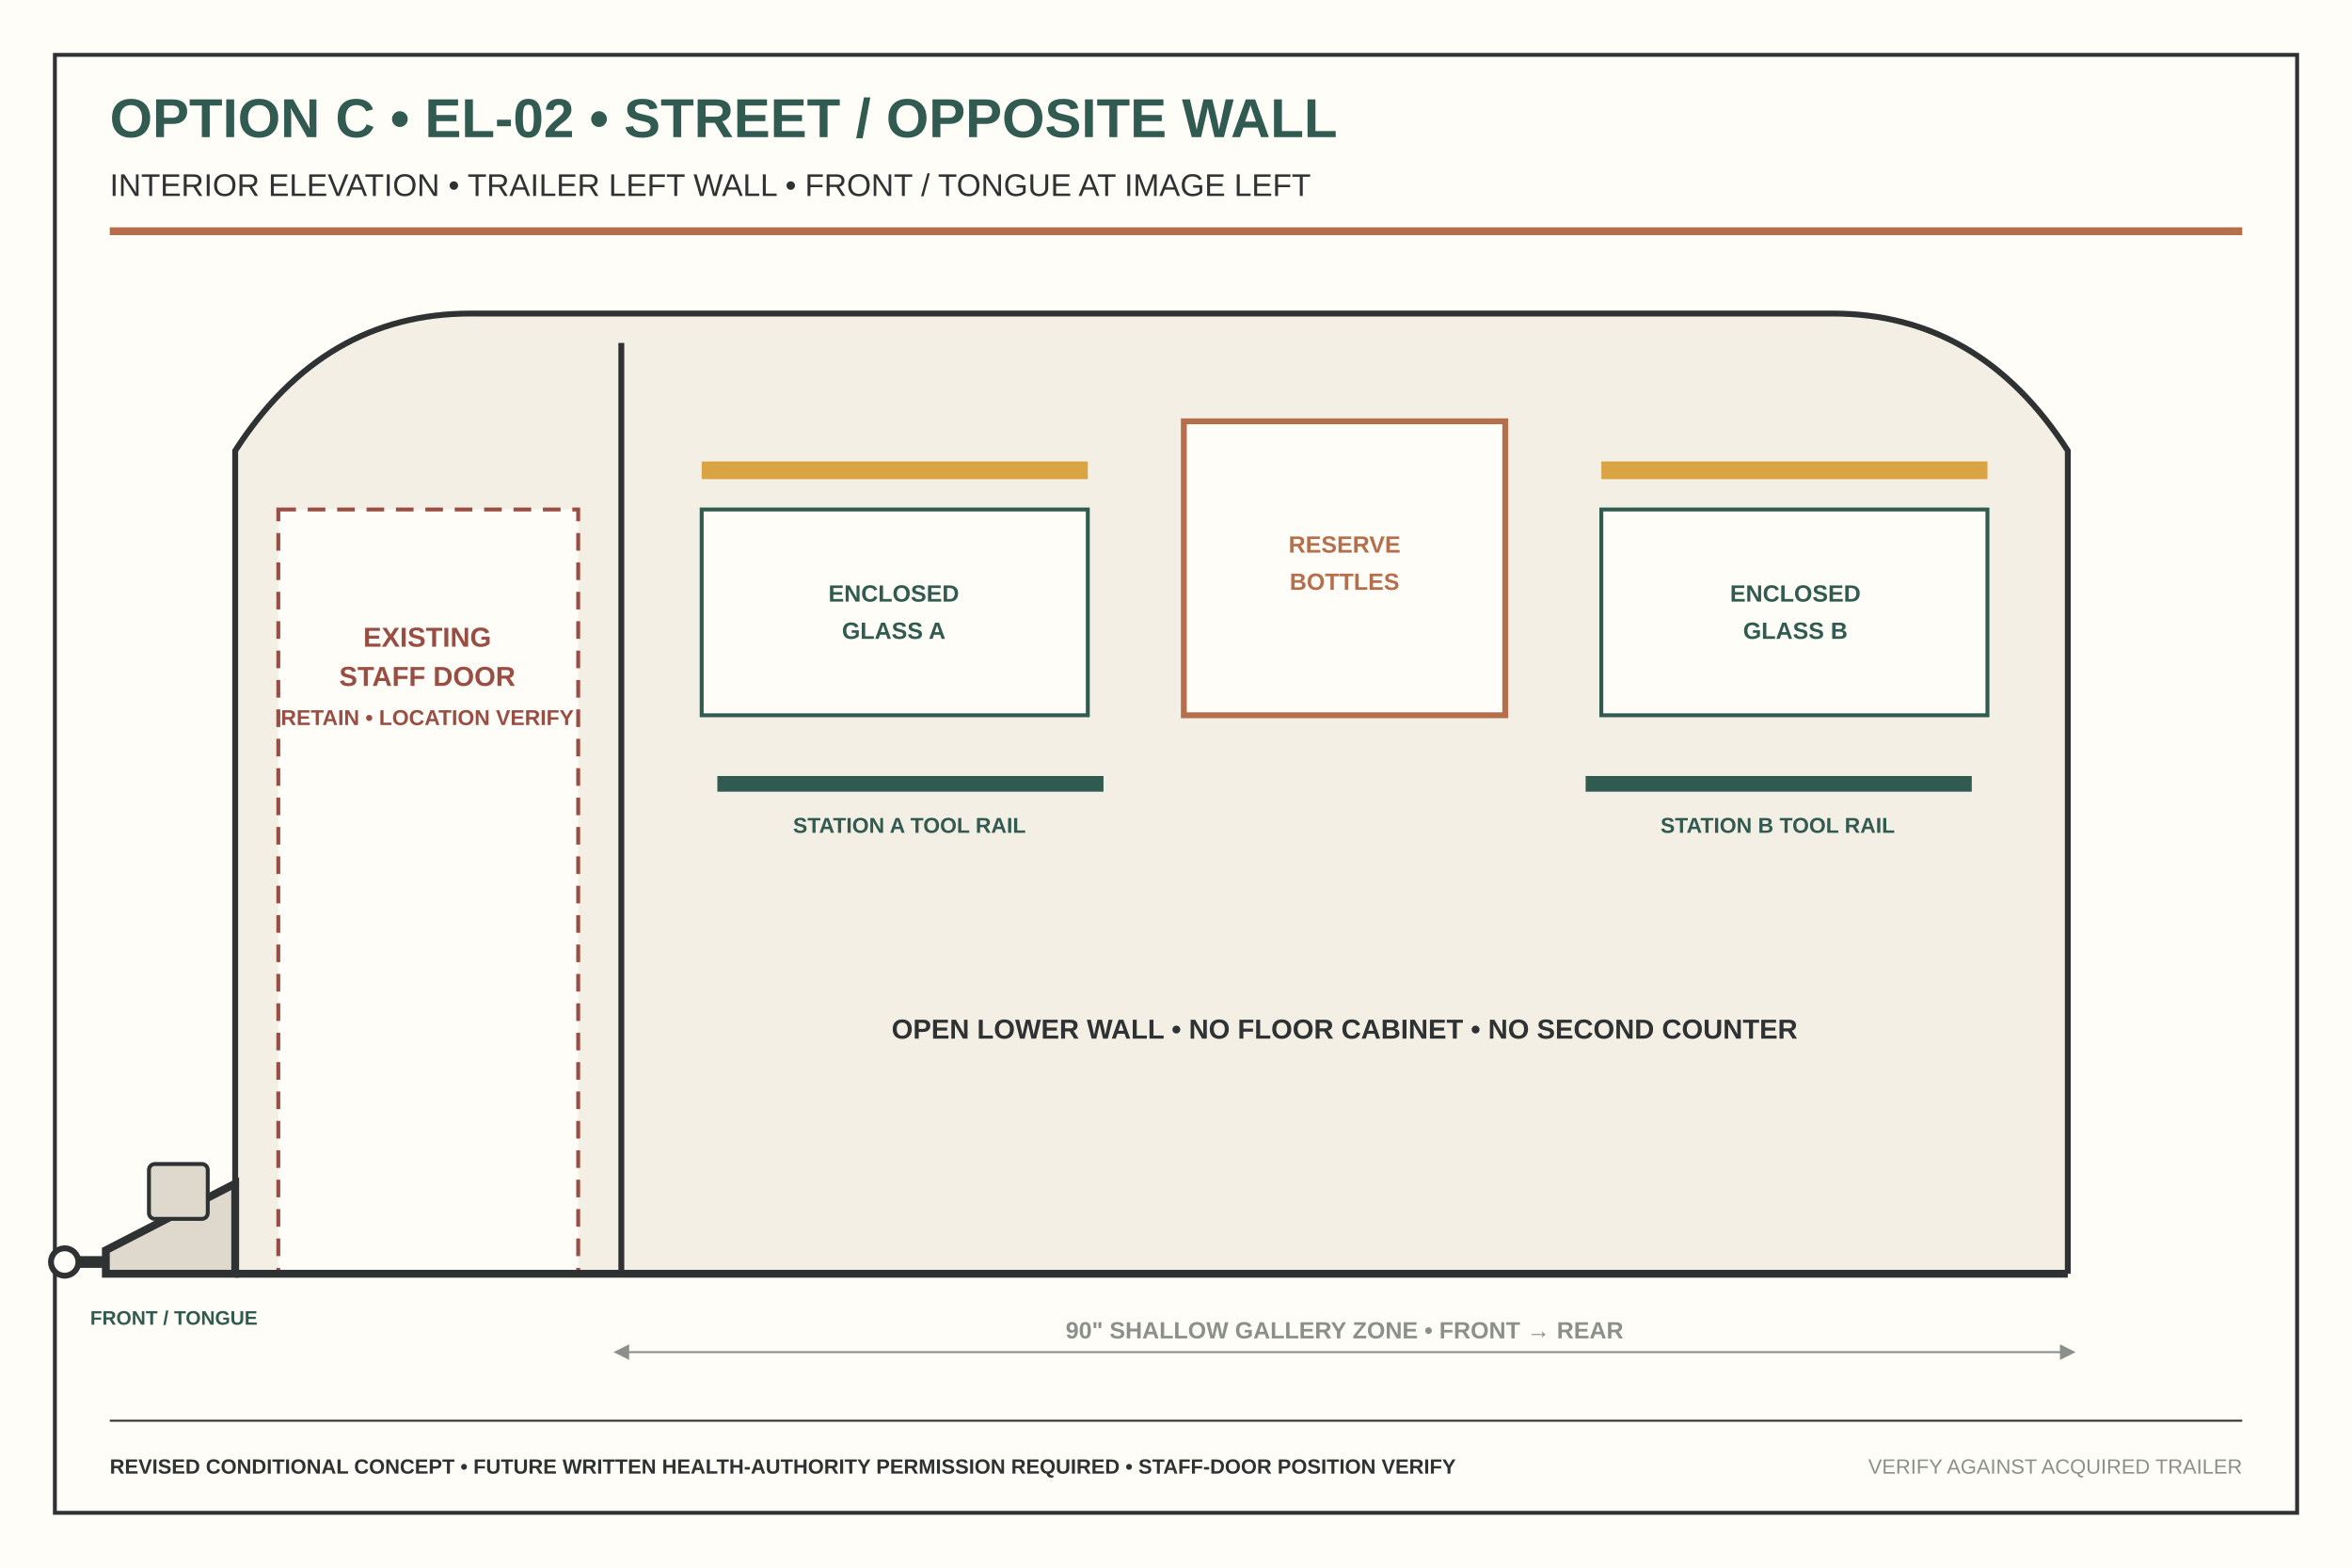
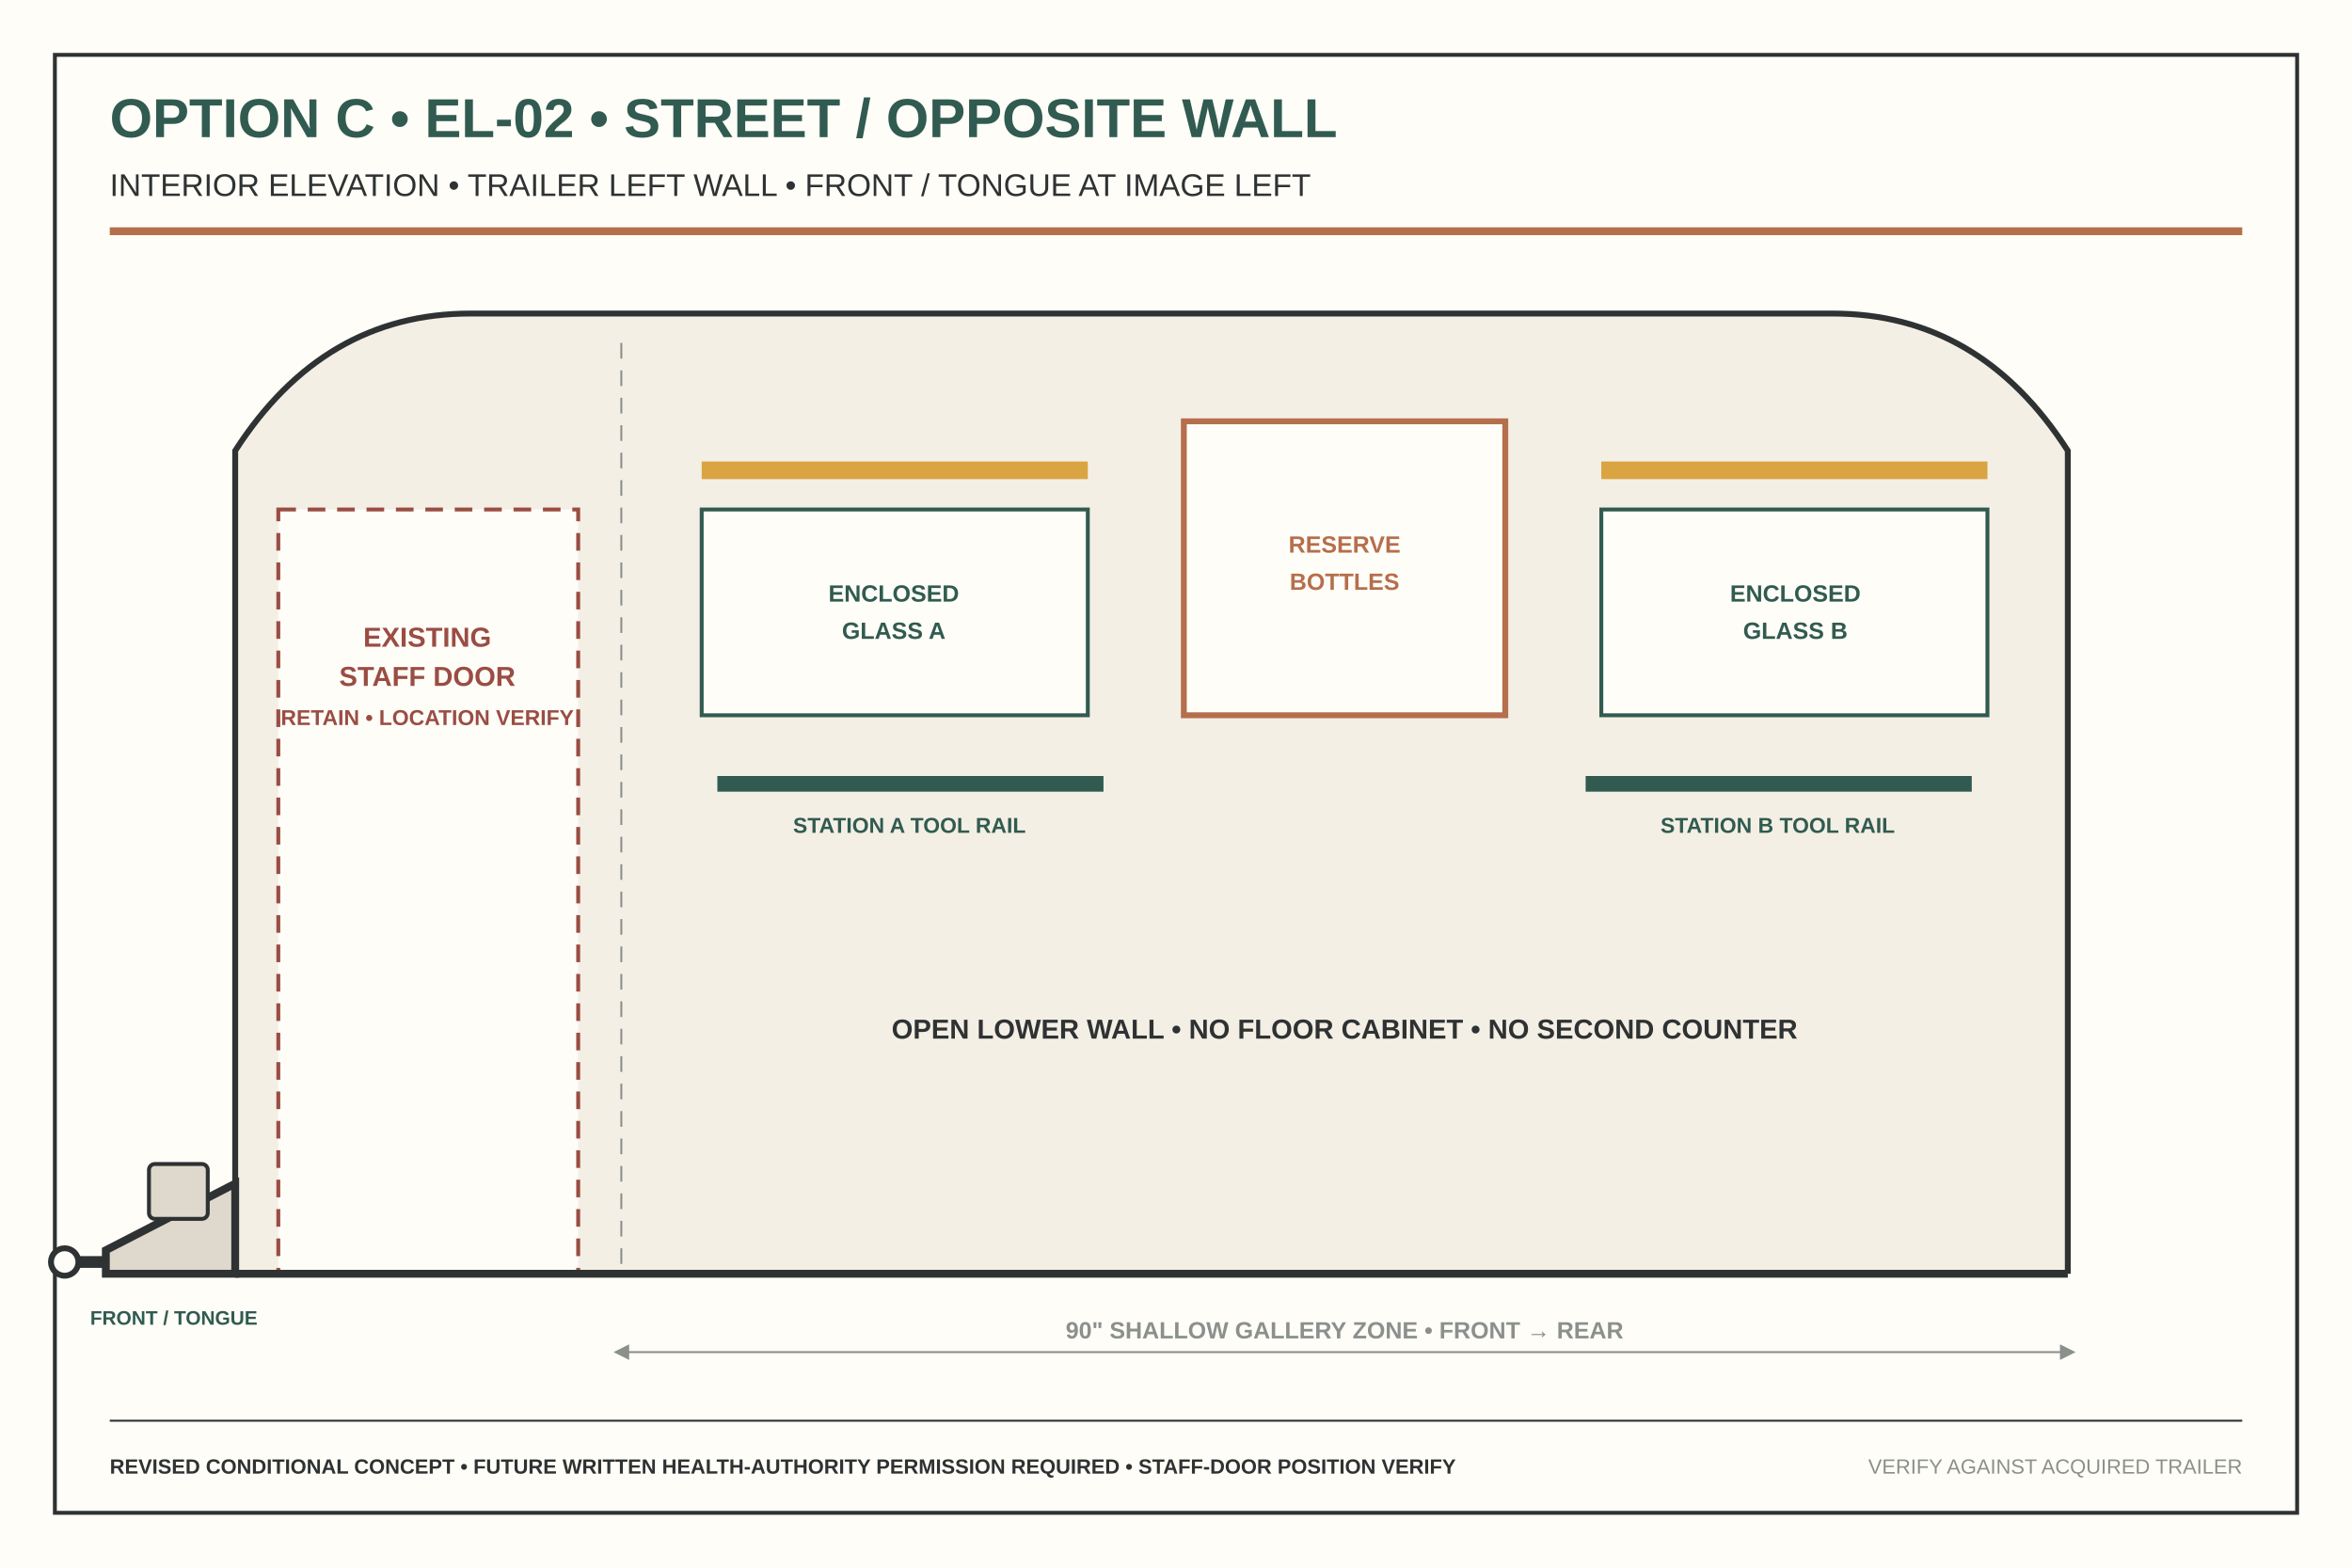
<svg xmlns="http://www.w3.org/2000/svg" width="1200" height="800" viewBox="0 0 1200 800" role="img" aria-labelledby="title desc">
  <defs>
    <marker id="arrow" markerWidth="8" markerHeight="8" refX="4" refY="4" orient="auto-start-reverse">
      <path d="M0,0 L8,4 L0,8 z" fill="#8B908D" />
    </marker>
    <pattern id="hatch" width="10" height="10" patternUnits="userSpaceOnUse" patternTransform="rotate(45)">
      <line x1="0" y1="0" x2="0" y2="10" stroke="#8B908D" stroke-width="2" />
    </pattern>
  </defs>
  <style>.g{font:700 12px Arial;text-anchor:middle;fill:#315B50}.copper{fill:#B56F4C}.small{font-size:11px}</style>
  <rect width="1200" height="800" fill="#FFFDF8" />
  <rect x="28" y="28" width="1144" height="744" fill="none" stroke="#2E3232" stroke-width="2" />
  <text x="56" y="70" font-family="Arial" font-size="28" font-weight="700" fill="#315B50">OPTION C • EL-02 • STREET / OPPOSITE WALL</text>
  <text x="56" y="100" font-family="Arial" font-size="16" fill="#2E3232">INTERIOR ELEVATION • TRAILER LEFT WALL • FRONT / TONGUE AT IMAGE LEFT</text>
  <line x1="56" y1="118" x2="1144" y2="118" stroke="#B56F4C" stroke-width="4" />
  <path d="M120 650 L120 230 Q165 160 240 160 L935 160 Q1010 160 1055 230 L1055 650" fill="#F4EFE5" stroke="#2E3232" stroke-width="3" />
  <path d="M120 604 L54 638 L54 650 L120 650 Z" fill="#DED8CD" stroke="#2E3232" stroke-width="4" />
  <line x1="54" y1="644" x2="38" y2="644" stroke="#2E3232" stroke-width="6" />
  <circle cx="33" cy="644" r="7" fill="#FFFDF8" stroke="#2E3232" stroke-width="3" />
  <rect x="76" y="594" width="30" height="28" rx="3" fill="#DED8CD" stroke="#2E3232" stroke-width="2" />
  <text x="46" y="676" font-family="Arial" font-size="10" font-weight="700" fill="#315B50">FRONT / TONGUE</text>
-   <line x1="317" y1="175" x2="317" y2="650" stroke="#2E3232" stroke-width="3" />
+   <line x1="317" y1="175" x2="317" y2="650" stroke="#8B908D" stroke-width="1" stroke-dasharray="8 6" />
  <rect x="142" y="260" width="153" height="390" fill="#FFFDF8" stroke="#9A4D43" stroke-width="2" stroke-dasharray="9 6" />
  <text x="218" y="330" font-family="Arial" font-size="14" text-anchor="middle" font-weight="700" fill="#9A4D43">EXISTING</text>
  <text x="218" y="350" font-family="Arial" font-size="14" text-anchor="middle" font-weight="700" fill="#9A4D43">STAFF DOOR</text>
  <text x="218" y="370" font-family="Arial" font-size="11" text-anchor="middle" font-weight="700" fill="#9A4D43">RETAIN • LOCATION VERIFY</text>
  <line x1="358" y1="240" x2="555" y2="240" stroke="#D9A441" stroke-width="9" />
  <line x1="817" y1="240" x2="1014" y2="240" stroke="#D9A441" stroke-width="9" />
  <line x1="604" y1="225" x2="768" y2="225" stroke="#D9A441" stroke-width="11" />
  <rect x="358" y="260" width="197" height="105" fill="#FFFDF8" stroke="#315B50" stroke-width="2" />
  <text x="456" y="307" class="g">ENCLOSED</text>
  <text x="456" y="326" class="g">GLASS A</text>
  <rect x="604" y="215" width="164" height="150" fill="#FFFDF8" stroke="#B56F4C" stroke-width="3" />
  <text x="686" y="282" class="g copper">RESERVE</text>
  <text x="686" y="301" class="g copper">BOTTLES</text>
  <rect x="817" y="260" width="197" height="105" fill="#FFFDF8" stroke="#315B50" stroke-width="2" />
  <text x="916" y="307" class="g">ENCLOSED</text>
  <text x="916" y="326" class="g">GLASS B</text>
  <line x1="366" y1="400" x2="563" y2="400" stroke="#315B50" stroke-width="8" />
  <line x1="809" y1="400" x2="1006" y2="400" stroke="#315B50" stroke-width="8" />
  <text x="464" y="425" class="g small">STATION A TOOL RAIL</text>
  <text x="907" y="425" class="g small">STATION B TOOL RAIL</text>
  <text x="686" y="530" font-family="Arial" font-size="14" text-anchor="middle" font-weight="700" fill="#2E3232">OPEN LOWER WALL • NO FLOOR CABINET • NO SECOND COUNTER</text>
  <line x1="120" y1="650" x2="1055" y2="650" stroke="#2E3232" stroke-width="4" />
  <line x1="317" y1="690" x2="1055" y2="690" stroke="#8B908D" marker-start="url(#arrow)" marker-end="url(#arrow)" />
  <text x="686" y="683" font-family="Arial" font-size="12" text-anchor="middle" font-weight="700" fill="#8B908D">90" SHALLOW GALLERY ZONE • FRONT → REAR</text>
  <line x1="56" y1="725" x2="1144" y2="725" stroke="#2E3232" />
  <text x="56" y="752" font-family="Arial" font-size="10.5" font-weight="700" fill="#2E3232">REVISED CONDITIONAL CONCEPT • FUTURE WRITTEN HEALTH-AUTHORITY PERMISSION REQUIRED • STAFF-DOOR POSITION VERIFY</text>
  <text x="1144" y="752" font-family="Arial" font-size="10.5" text-anchor="end" fill="#8B908D">VERIFY AGAINST ACQUIRED TRAILER</text>
</svg>
